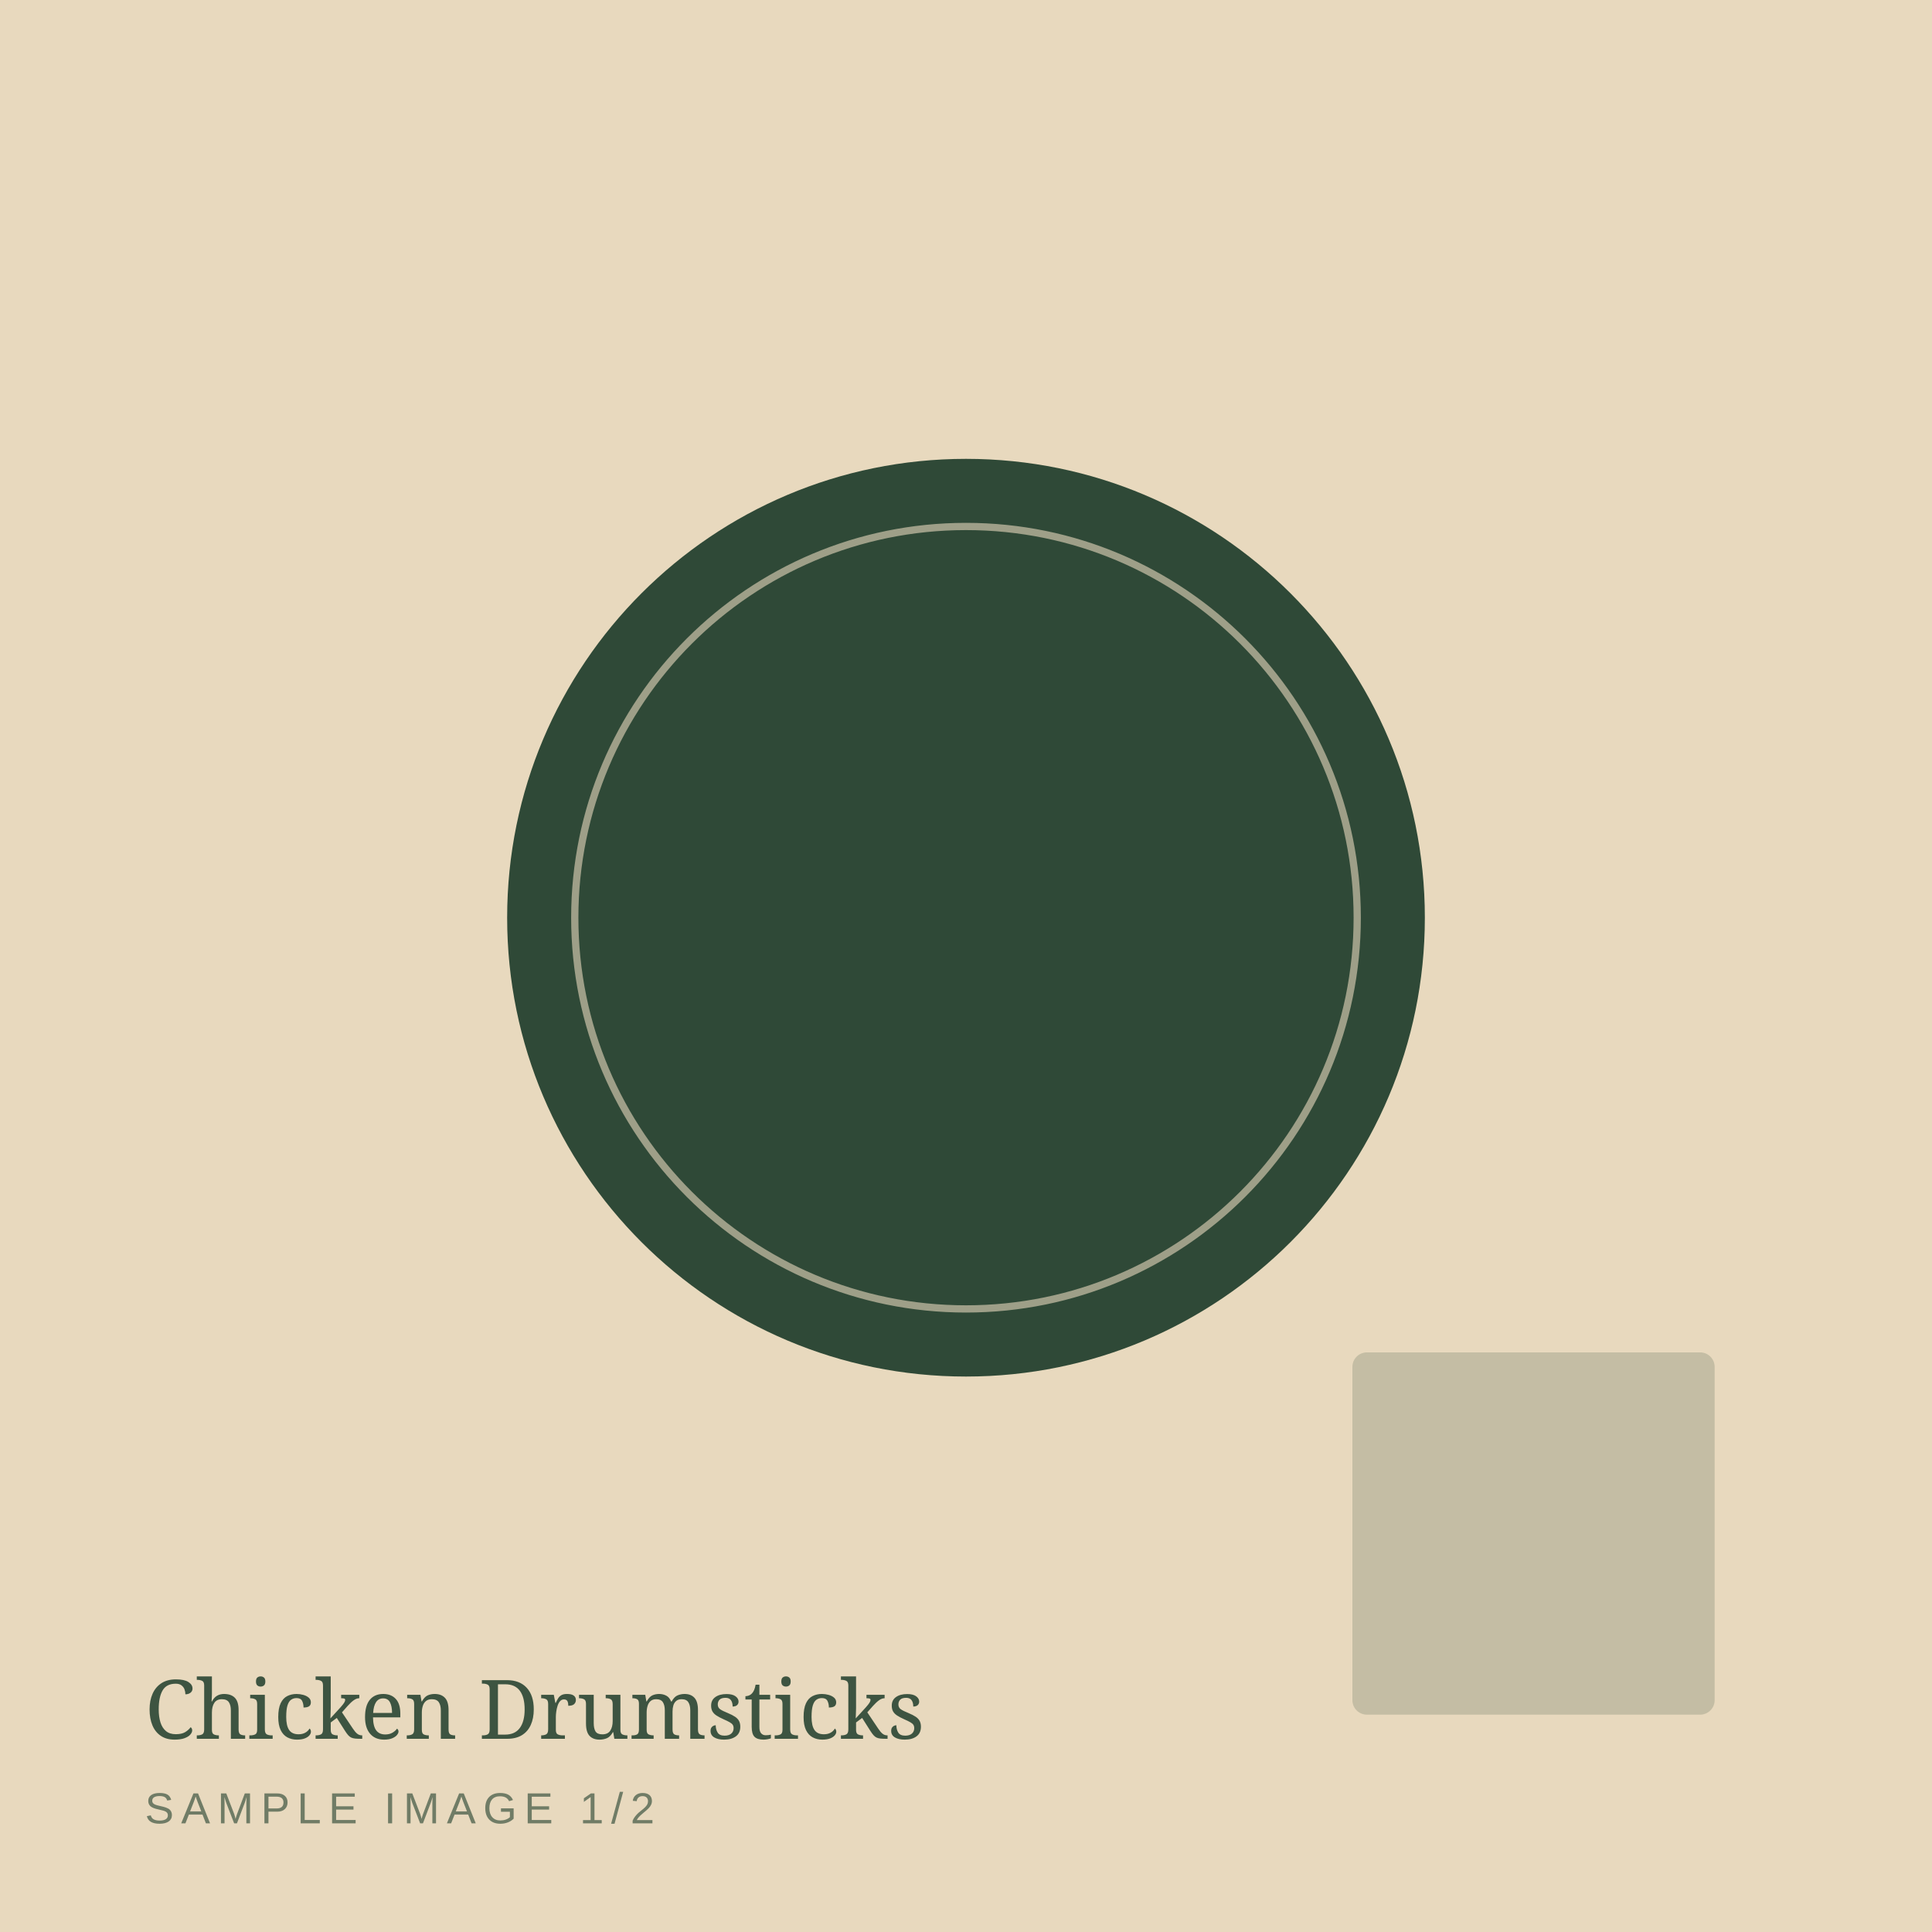
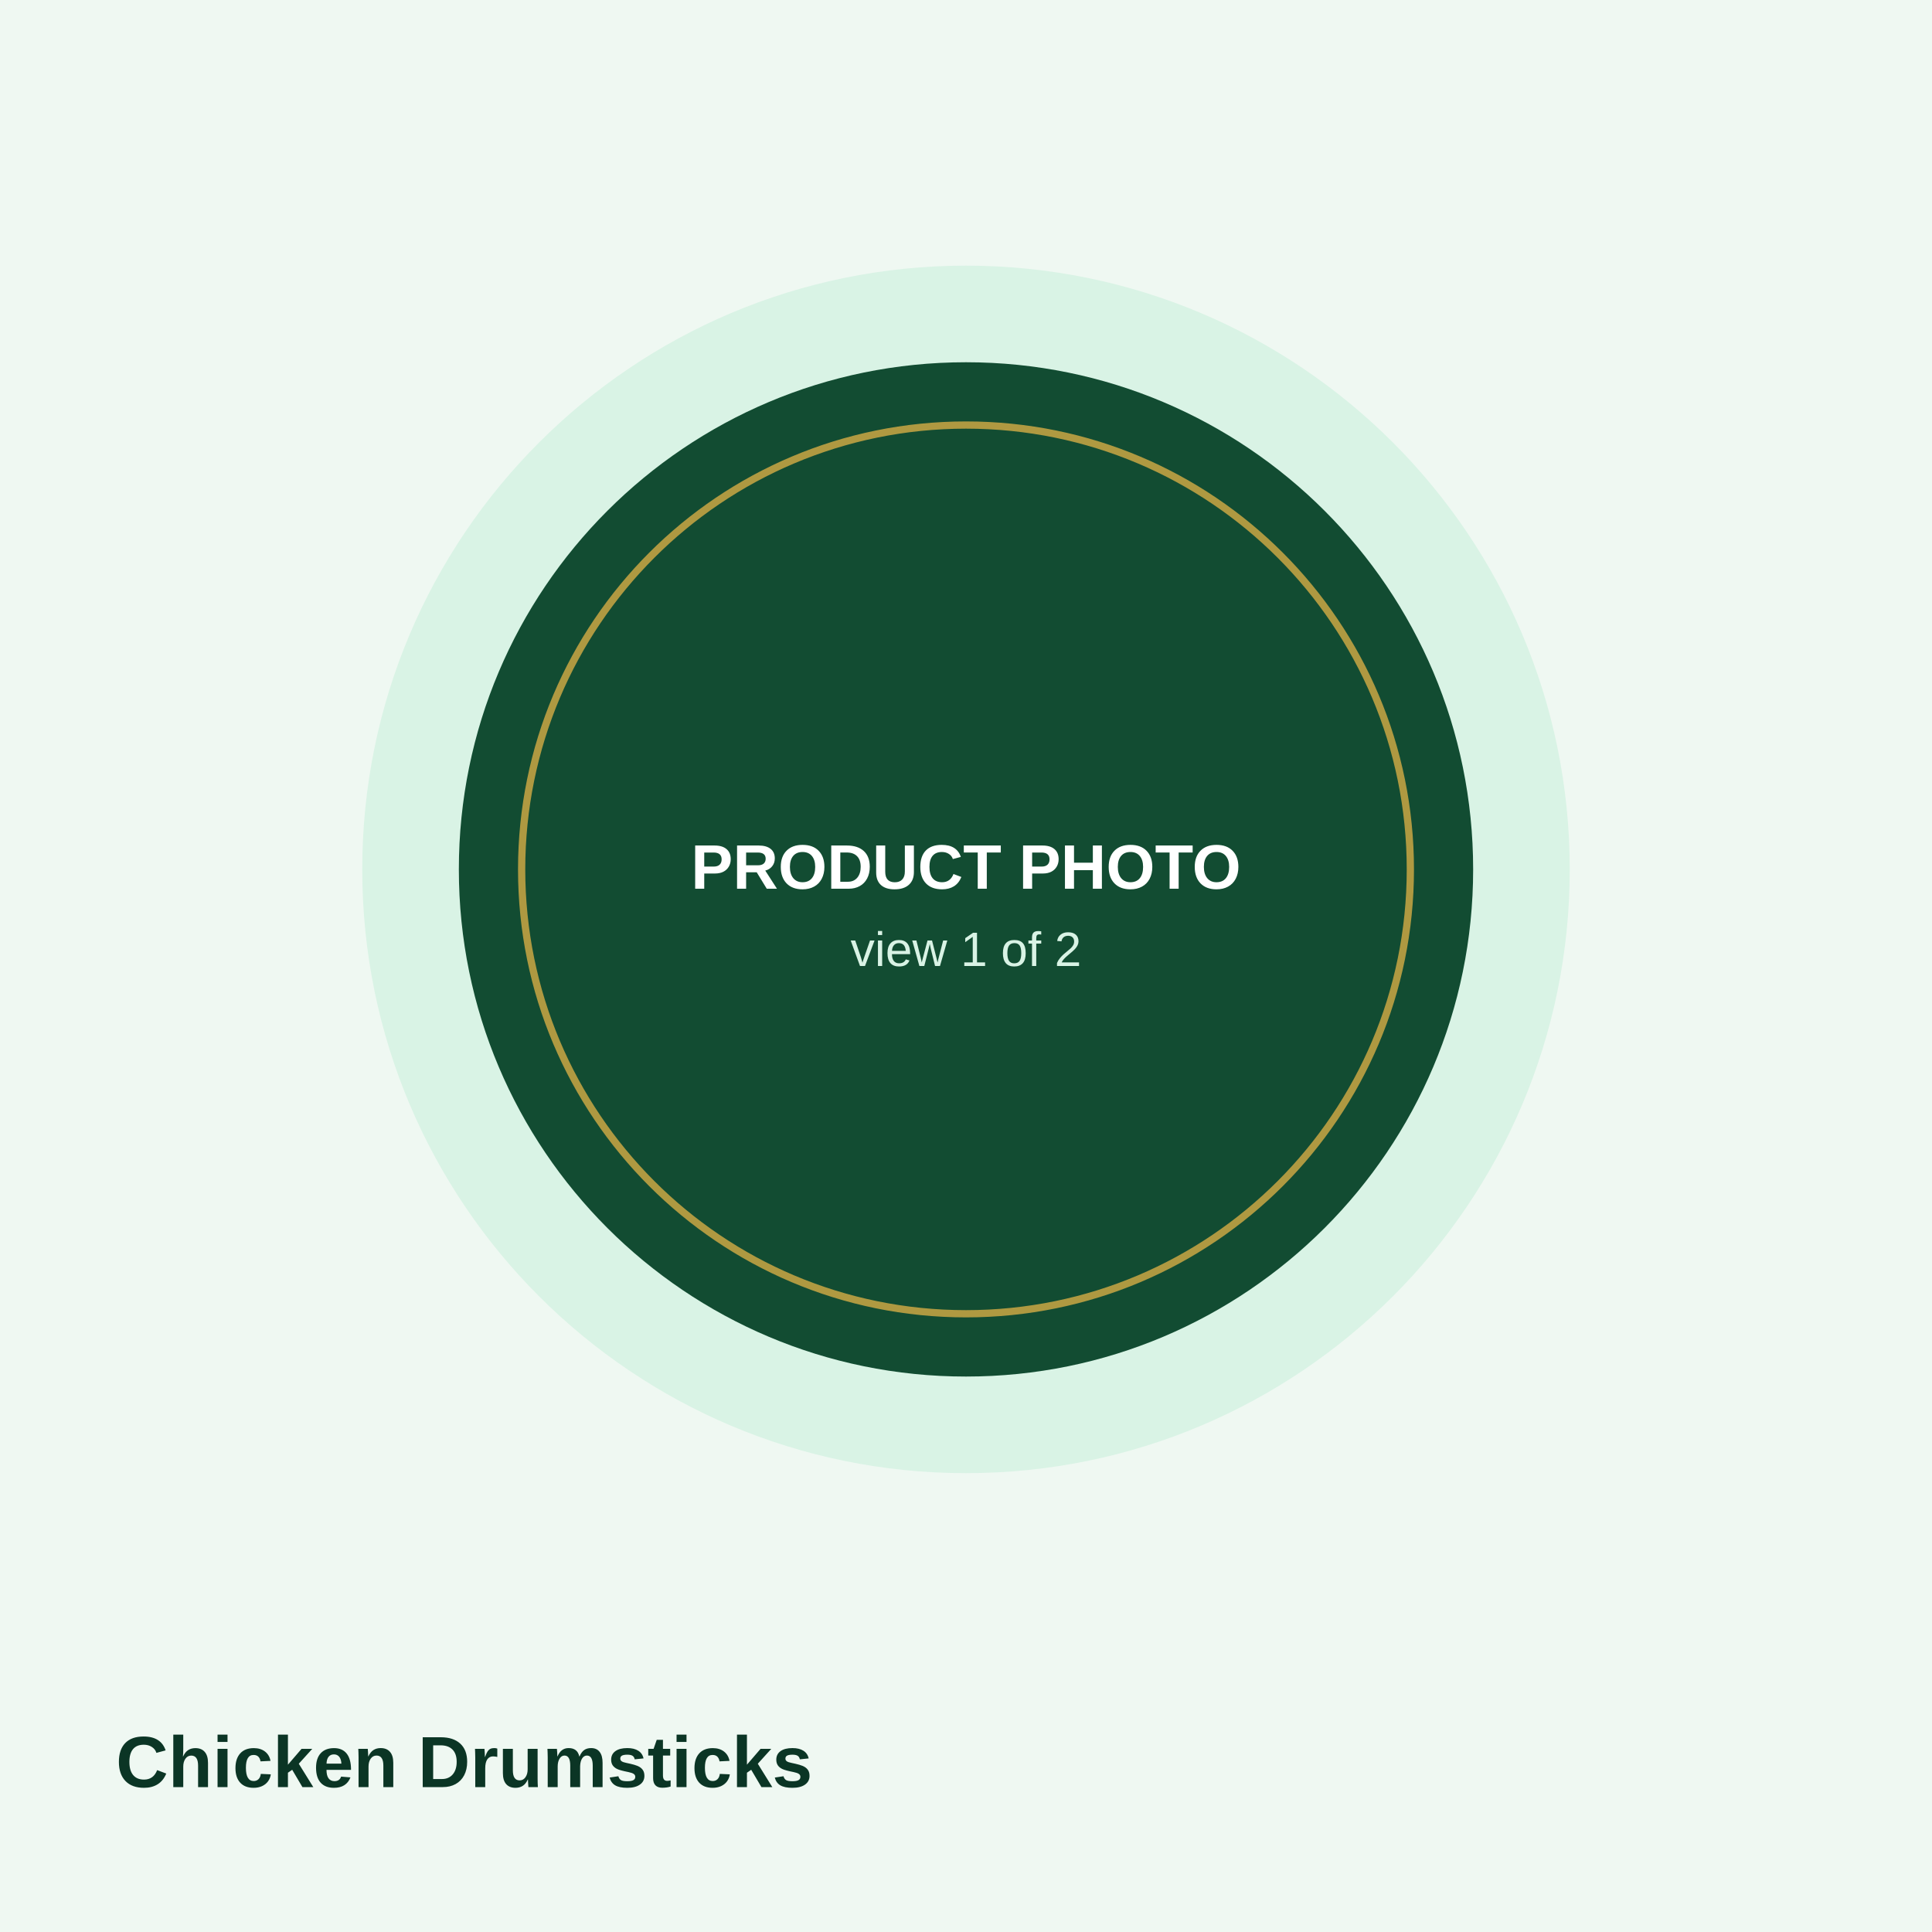
- <svg xmlns="http://www.w3.org/2000/svg" viewBox="0 0 800 800" role="img" aria-label="Chicken Drumsticks">
-   <rect width="800" height="800" fill="#E8D9BE" />
-   <circle cx="400" cy="380" r="190" fill="#1F3D2B" opacity="0.92" />
-   <circle cx="400" cy="380" r="162" fill="none" stroke="#E8D9BE" stroke-width="3" opacity="0.6" />
-   <rect x="560" y="560" width="150" height="150" rx="6" fill="#1F3D2B" opacity="0.18" />
-   <text x="60" y="720" font-family="Georgia,serif" font-size="34" fill="#1F3D2B" opacity="0.85">Chicken Drumsticks</text>
-   <text x="60" y="755" font-family="Arial,sans-serif" font-size="18" letter-spacing="3" fill="#1F3D2B" opacity="0.6">SAMPLE IMAGE 1/2</text>
+ <svg xmlns="http://www.w3.org/2000/svg" viewBox="0 0 800 800" role="img" aria-label="Chicken Drumsticks, photo placeholder">
+   <rect width="800" height="800" fill="#EFF8F2" />
+   <circle cx="400" cy="360" r="250" fill="#D9F3E5" />
+   <circle cx="400" cy="360" r="210" fill="#124C32" />
+   <circle cx="400" cy="360" r="184" fill="none" stroke="#D6AD45" stroke-width="3" opacity="0.8" />
+   <text x="400" y="368" text-anchor="middle" font-family="Arial,sans-serif" font-size="26" font-weight="700" fill="#FFFFFF">PRODUCT PHOTO</text>
+   <text x="400" y="400" text-anchor="middle" font-family="Arial,sans-serif" font-size="20" fill="#D9F3E5">view 1 of 2</text>
+   <text x="48" y="740" font-family="Arial,sans-serif" font-size="30" font-weight="700" fill="#0B3525">Chicken Drumsticks</text>
</svg>
